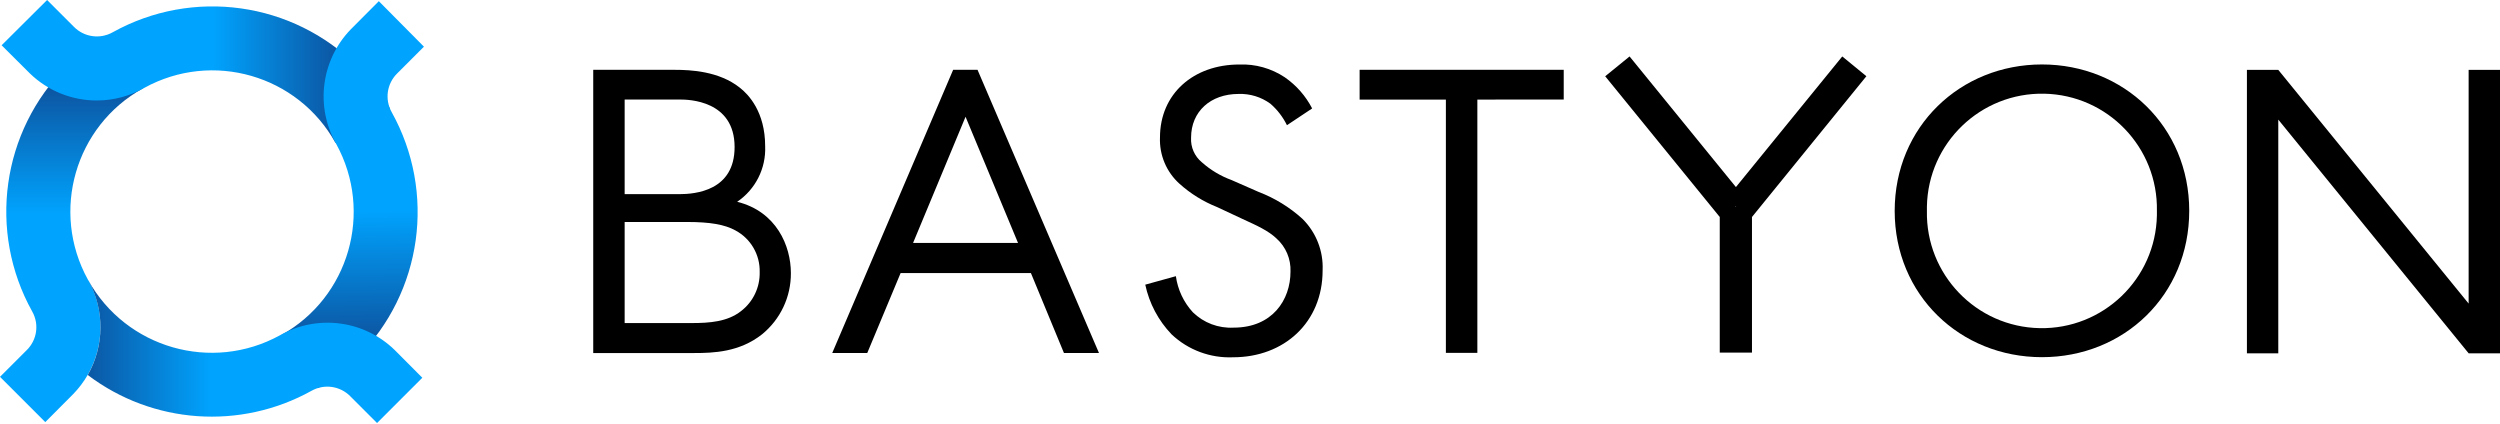
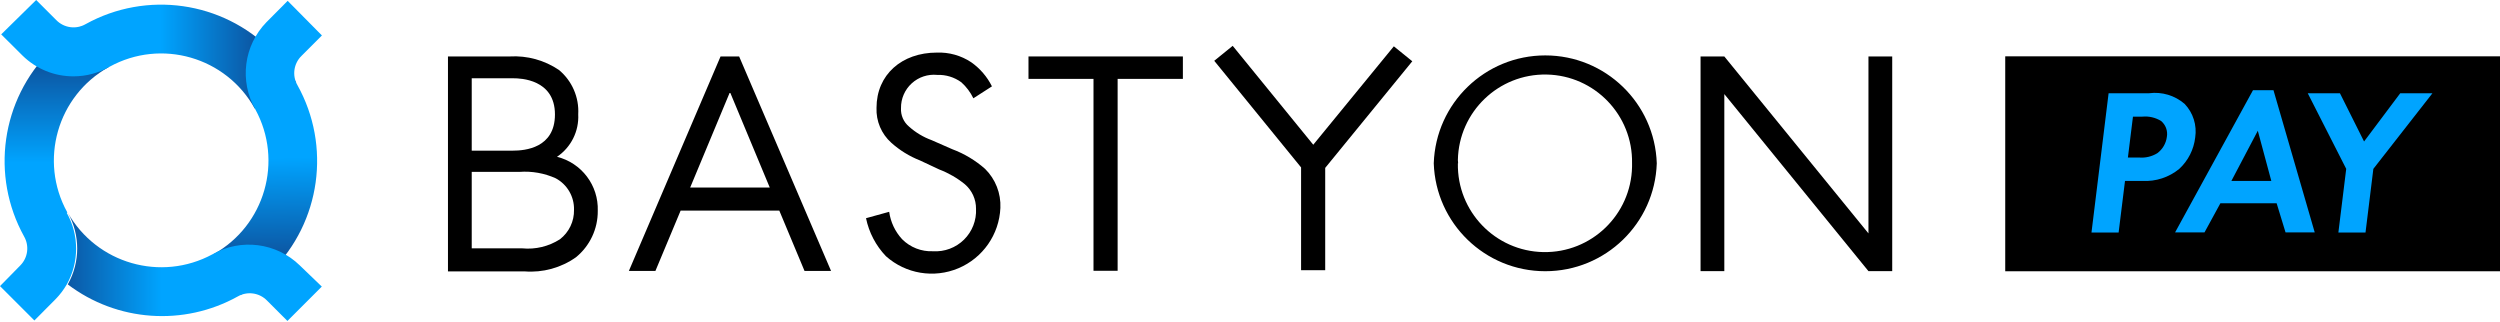
- <svg xmlns="http://www.w3.org/2000/svg" xmlns:xlink="http://www.w3.org/1999/xlink" id="Слой_1" data-name="Слой 1" viewBox="0 0 465.46 78.76">
+ <svg xmlns="http://www.w3.org/2000/svg" xmlns:xlink="http://www.w3.org/1999/xlink" id="Слой_1" data-name="Слой 1" viewBox="0 0 207.27 26.63">
  <defs>
-     <style>.cls-1{fill:url(#Безымянный_градиент_4);}.cls-2{fill:url(#Безымянный_градиент_4-2);}.cls-3{fill:url(#Безымянный_градиент_4-3);}.cls-4{fill:url(#Безымянный_градиент_4-4);}</style>
-     <linearGradient id="Безымянный_градиент_4" x1="13.3" y1="-11009.59" x2="13.3" y2="-10969.88" gradientTransform="matrix(1, 0, 0, -1, 0, -10969.43)" gradientUnits="userSpaceOnUse">
+     <style>.cls-1{fill:url(#Безымянный_градиент_3);}.cls-2{fill:url(#Безымянный_градиент_3-2);}.cls-3{fill:url(#Безымянный_градиент_3-3);}.cls-4{fill:url(#Безымянный_градиент_3-4);}.cls-5{fill:#00a4ff;}</style>
+     <linearGradient id="Безымянный_градиент_3" x1="4.5" y1="14338.42" x2="4.5" y2="14351.85" gradientTransform="matrix(1, 0, 0, -1, 0, 14352)" gradientUnits="userSpaceOnUse">
      <stop offset="0" stop-color="#00a4ff" />
      <stop offset="1" stop-color="#142163" />
    </linearGradient>
-     <linearGradient id="Безымянный_градиент_4-2" x1="39.42" y1="-10982.73" x2="78.46" y2="-10982.73" xlink:href="#Безымянный_градиент_4" />
-     <linearGradient id="Безымянный_градиент_4-3" x1="65.7" y1="-11008.48" x2="66.29" y2="-11048.84" xlink:href="#Безымянный_градиент_4" />
-     <linearGradient id="Безымянный_градиент_4-4" x1="39.57" y1="-11034.93" x2="0.07" y2="-11034.93" xlink:href="#Безымянный_градиент_4" />
+     <linearGradient id="Безымянный_градиент_3-2" x1="13.33" y1="14347.5" x2="26.53" y2="14347.5" xlink:href="#Безымянный_градиент_3" />
+     <linearGradient id="Безымянный_градиент_3-3" x1="22.22" y1="14338.8" x2="22.42" y2="14325.15" xlink:href="#Безымянный_градиент_3" />
+     <linearGradient id="Безымянный_градиент_3-4" x1="13.38" y1="14329.85" x2="0.02" y2="14329.85" xlink:href="#Безымянный_градиент_3" />
  </defs>
-   <path class="cls-1" d="M16.46,52.23l-.11-.2h0A26.23,26.23,0,0,1,26.6,16.46L19.94,6.51a32,32,0,0,0-7.56,5.85A38.22,38.22,0,0,0,6,58H6a5.95,5.95,0,0,1-1,7.16l-5,5,8.43,8.43,5.2-5.22a18,18,0,0,0,2.71-3.59,17.93,17.93,0,0,0,.12-17.59Z" />
-   <path class="cls-2" d="M66.57,12.38A38.22,38.22,0,0,0,21,6h0a6,6,0,0,1-7.23-1l-5-5L.3,8.43l5.22,5.2A17.86,17.86,0,0,0,18,18.71a17.84,17.84,0,0,0,8.89-2.36h0A26.23,26.23,0,0,1,62.46,26.6L72.6,20.22A34.35,34.35,0,0,0,66.57,12.38Z" />
-   <path class="cls-3" d="M66.58,66.49a38.22,38.22,0,0,0,6.35-45.6h0a6,6,0,0,1,1-7.2l5-5L70.53.22l-5.2,5.22a17.93,17.93,0,0,0-2.72,21.39h0A26.23,26.23,0,0,1,52.37,62.38l6.86,9.85A30.6,30.6,0,0,0,66.58,66.49Z" />
-   <path class="cls-4" d="M73.48,65.16a17.93,17.93,0,0,0-21.39-2.72h0A26.34,26.34,0,0,1,16.46,52.23h0a17.93,17.93,0,0,1-.12,17.59A38.24,38.24,0,0,0,58,72.76h0a6,6,0,0,1,7.2,1l5,5,8.43-8.43Z" />
-   <path d="M125.63,13c2.92,0,8.22.24,12.09,3.31,1.63,1.26,4.74,4.5,4.74,10.91a11.89,11.89,0,0,1-5.21,10.35c7.33,1.82,10,8.22,10,13.28a14.56,14.56,0,0,1-5.38,11.4c-4.19,3.31-9,3.48-12.64,3.48H110.45V13ZM116.3,36.15h10.12c3.08,0,10.35-.64,10.35-8.77,0-8.69-8.54-8.85-10.19-8.85H116.3Zm0,24h12.42c3.4,0,6.72-.24,9.24-2.22a8.88,8.88,0,0,0,3.48-7.27,8.54,8.54,0,0,0-4.5-7.75c-2-1.11-4.74-1.58-9-1.58H116.3Z" />
-   <path d="M239.61,23.31a12.71,12.71,0,0,0-3.08-4,9.48,9.48,0,0,0-5.92-1.82c-5.21,0-8.85,3.26-8.85,8.14a5.52,5.52,0,0,0,2,4.58,17.21,17.21,0,0,0,5.53,3.31l5.06,2.22a25.89,25.89,0,0,1,8.14,5,12.68,12.68,0,0,1,3.76,9.59c0,9.72-7.19,16.19-16.67,16.19a15.69,15.69,0,0,1-11.45-4.27A19.1,19.1,0,0,1,213.23,53l5.7-1.58a12.44,12.44,0,0,0,3.16,6.72A10.08,10.08,0,0,0,229.68,61c7.19,0,10.59-5.13,10.59-10.43a7.86,7.86,0,0,0-2.61-6.17c-1.5-1.43-3.56-2.37-6.32-3.63l-4.74-2.22a23.34,23.34,0,0,1-7-4.34,11,11,0,0,1-3.63-8.61c0-8.14,6.24-13.59,14.77-13.59a14.28,14.28,0,0,1,8.45,2.37,15.94,15.94,0,0,1,5.11,5.81Z" />
-   <path d="M275.06,18.54V65.7H269.2V18.54H253.14V13h38v5.53Z" />
-   <path d="M352.76,39.27C352.76,23.55,365,12,380.18,12s27.42,11.53,27.42,27.25-12.17,27.25-27.42,27.25S352.76,54.91,352.76,39.27Zm6,0a21.41,21.41,0,0,0,42.82.83q0-.42,0-.83a21.41,21.41,0,1,0-42.82-.83Q358.76,38.86,358.76,39.27Z" />
-   <path d="M198.09,65.72h6.52L182,13h-4.54L154.95,65.72h6.52l6.21-14.88h24.26ZM170,45.23l9.77-23.49,9.77,23.49Z" />
-   <polygon points="459.62 13.01 459.62 56.52 424.18 13.01 424.18 13.01 424.18 13.01 424.18 13.01 424.18 13.01 418.34 13.01 418.34 65.78 424.18 65.78 424.18 22.27 459.62 65.78 459.62 65.78 465.46 65.78 465.46 13.01 459.62 13.01" />
-   <path d="M347.49,14.19,343,10.51l-19.8,24.32-19.8-24.32-4.54,3.69,21.33,26.2V65.65h6V40.4ZM323.25,38.44h-.19l.09-.07Z" />
+   <path d="M42.26,4.68a6.6,6.6,0,0,1,4.08,1.12,4.45,4.45,0,0,1,1.6,3.68A4,4,0,0,1,46.18,13a4.46,4.46,0,0,1,3.38,4.48,4.91,4.91,0,0,1-1.81,3.85,6.49,6.49,0,0,1-4.26,1.17H37.14V4.68Zm-3.15,7.81h3.41c1,0,3.49-.21,3.49-3,0-2.93-2.88-3-3.44-3H39.11Zm0,8.1H43.3a4.91,4.91,0,0,0,3.12-.75,3,3,0,0,0,1.17-2.45,2.88,2.88,0,0,0-1.52-2.61,6.21,6.21,0,0,0-3-.53H39.11Z" />
+   <path d="M80.7,8.15a4.29,4.29,0,0,0-1-1.33,3.2,3.2,0,0,0-2-.61,2.73,2.73,0,0,0-3,2.75,1.86,1.86,0,0,0,.67,1.54,5.8,5.8,0,0,0,1.87,1.12l1.71.75A8.73,8.73,0,0,1,81.67,14a4.28,4.28,0,0,1,1.27,3.24,5.7,5.7,0,0,1-9.49,4,6.44,6.44,0,0,1-1.65-3.15l1.92-.53a4.2,4.2,0,0,0,1.07,2.27,3.4,3.4,0,0,0,2.56,1,3.36,3.36,0,0,0,3.57-3.52A2.65,2.65,0,0,0,80,15.28a7.72,7.72,0,0,0-2.13-1.23l-1.6-.75a7.87,7.87,0,0,1-2.37-1.46,3.69,3.69,0,0,1-1.23-2.9c0-2.75,2.1-4.58,5-4.58a4.82,4.82,0,0,1,2.85.8,5.38,5.38,0,0,1,1.72,2Z" />
+   <path d="M92.66,6.54V22.45h-2V6.54H85.27V4.68H98.07V6.54Z" />
+   <path d="M118.87,13.54a9.25,9.25,0,0,1,18.49,0,9.25,9.25,0,0,1-18.49,0Zm2,0a7.22,7.22,0,0,0,14.44.28q0-.14,0-.28a7.22,7.22,0,1,0-14.44-.28Q120.89,13.4,120.89,13.54Z" />
+   <path d="M66.7,22.46h2.2L61.28,4.68H59.74l-7.6,17.78h2.2l2.09-5h8.18Zm-9.48-6.91,3.3-7.92,3.3,7.92Z" />
+   <polygon points="154.91 4.68 154.91 19.35 142.96 4.68 142.96 4.68 142.96 4.68 142.96 4.68 142.96 4.68 140.99 4.68 140.99 22.48 142.96 22.48 142.96 7.8 154.91 22.48 154.91 22.48 156.88 22.48 156.88 4.68 154.91 4.68" />
+   <path d="M117.09,5.08l-1.53-1.24L108.88,12l-6.68-8.2-1.53,1.24,7.2,8.84v8.52h2V13.92Zm-8.18,8.18h-.06l0,0Z" />
+   <path class="cls-1" d="M5.57,17.66l0-.07h0A8.87,8.87,0,0,1,9,5.57L6.74,2.2a10.82,10.82,0,0,0-2.56,2A12.92,12.92,0,0,0,2,19.61H2A2,2,0,0,1,1.69,22L0,23.72l2.85,2.85,1.76-1.77a6.09,6.09,0,0,0,.92-1.21,6.06,6.06,0,0,0,0-5.95Z" />
+   <path class="cls-2" d="M22.51,4.19A12.92,12.92,0,0,0,7.1,2h0a2,2,0,0,1-2.44-.34L3,0,.1,2.85,1.87,4.61A6,6,0,0,0,6.09,6.33a6,6,0,0,0,3-.8h0A8.87,8.87,0,0,1,21.12,9l3.43-2.16A11.62,11.62,0,0,0,22.51,4.19Z" />
+   <path class="cls-3" d="M22.51,22.48A12.92,12.92,0,0,0,24.66,7.06h0A2,2,0,0,1,25,4.63l1.69-1.69L23.85.07,22.09,1.84a6.06,6.06,0,0,0-.92,7.23h0a8.87,8.87,0,0,1-3.46,12L20,24.42A10.35,10.35,0,0,0,22.51,22.48Z" />
+   <path class="cls-4" d="M24.85,22a6.06,6.06,0,0,0-7.23-.92h0a8.91,8.91,0,0,1-12-3.45h0a6.06,6.06,0,0,1,0,5.95,12.93,12.93,0,0,0,14.09,1h0a2,2,0,0,1,2.43.34l1.69,1.69,2.85-2.85Z" />
+   <rect x="166.25" y="4.67" width="41.03" height="17.82" />
+   <path class="cls-5" d="M178.18,7.73a3.76,3.76,0,0,1,2.94.88A3.31,3.31,0,0,1,182,11.4,4.19,4.19,0,0,1,180.68,14a4.42,4.42,0,0,1-3.05,1h-1.45l-.53,4.28H173.4l1.42-11.55Zm-1.76,5.33h.92a2.49,2.49,0,0,0,1.52-.36,2,2,0,0,0,.79-1.35,1.4,1.4,0,0,0-.48-1.32,2.51,2.51,0,0,0-1.55-.36h-.78Z" />
+   <path class="cls-5" d="M188.75,16.85h-4.66l-1.32,2.42h-2.44l6.46-11.79h1.7l3.42,11.79h-2.42ZM188.31,15l-1.12-4.16L185,15Z" />
+   <path class="cls-5" d="M194.52,14l-3.19-6.27H194l2,4,3-4h2.67L196.77,14l-.65,5.28h-2.25Z" />
</svg>
